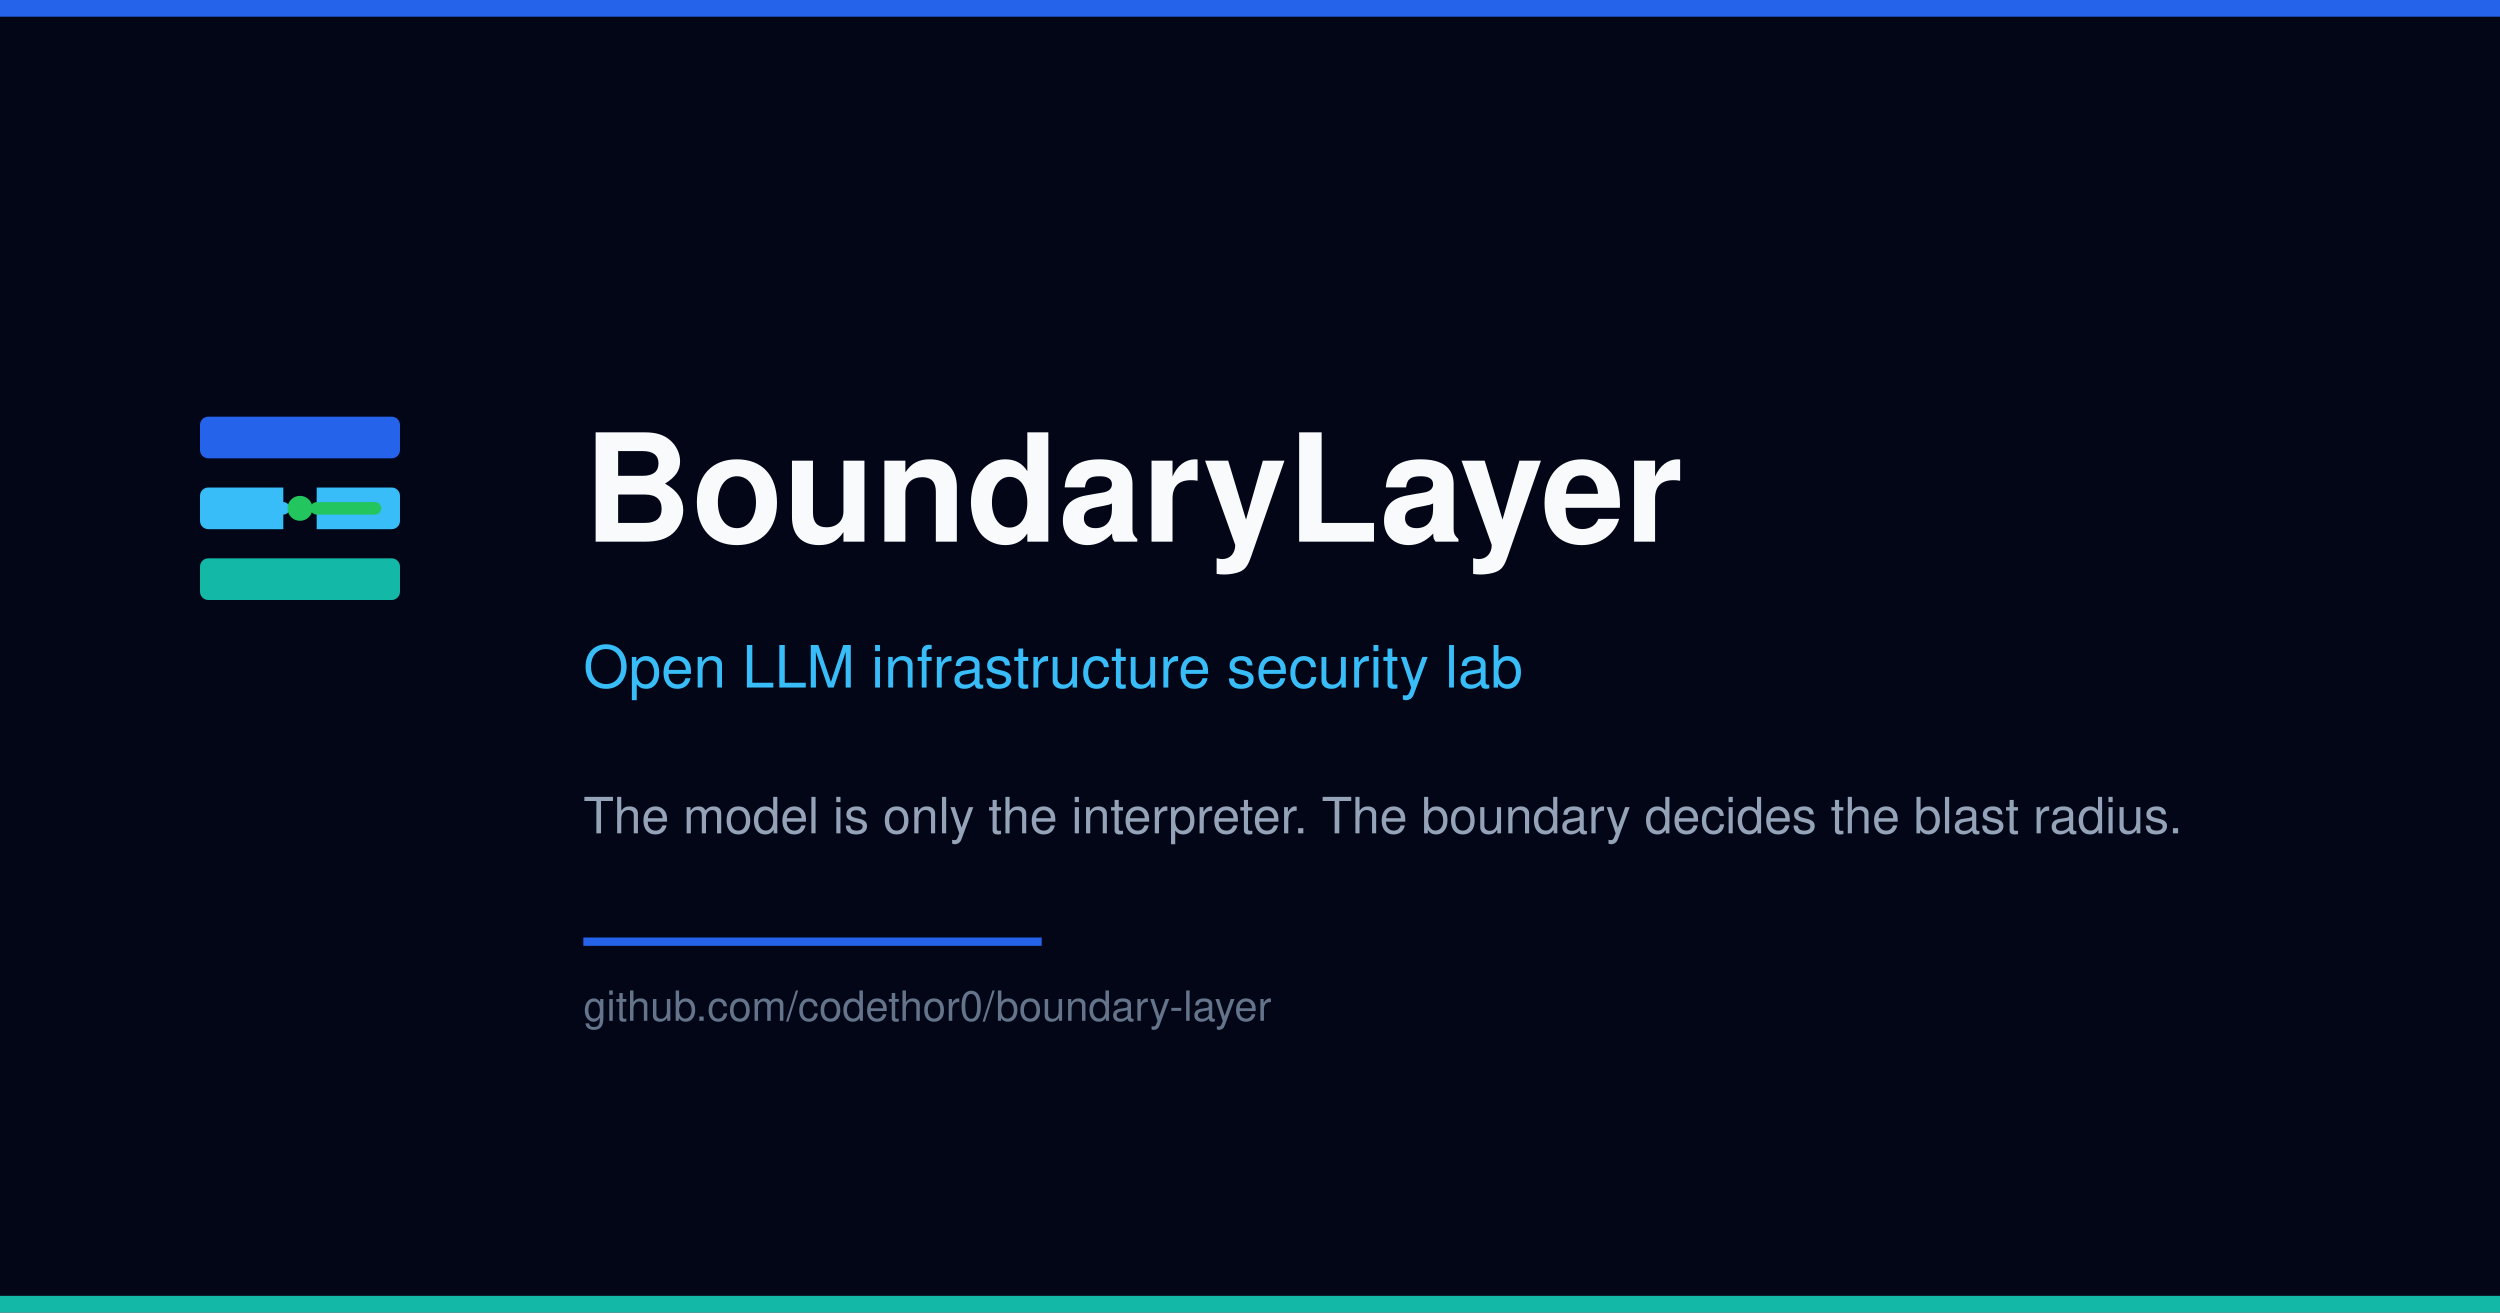
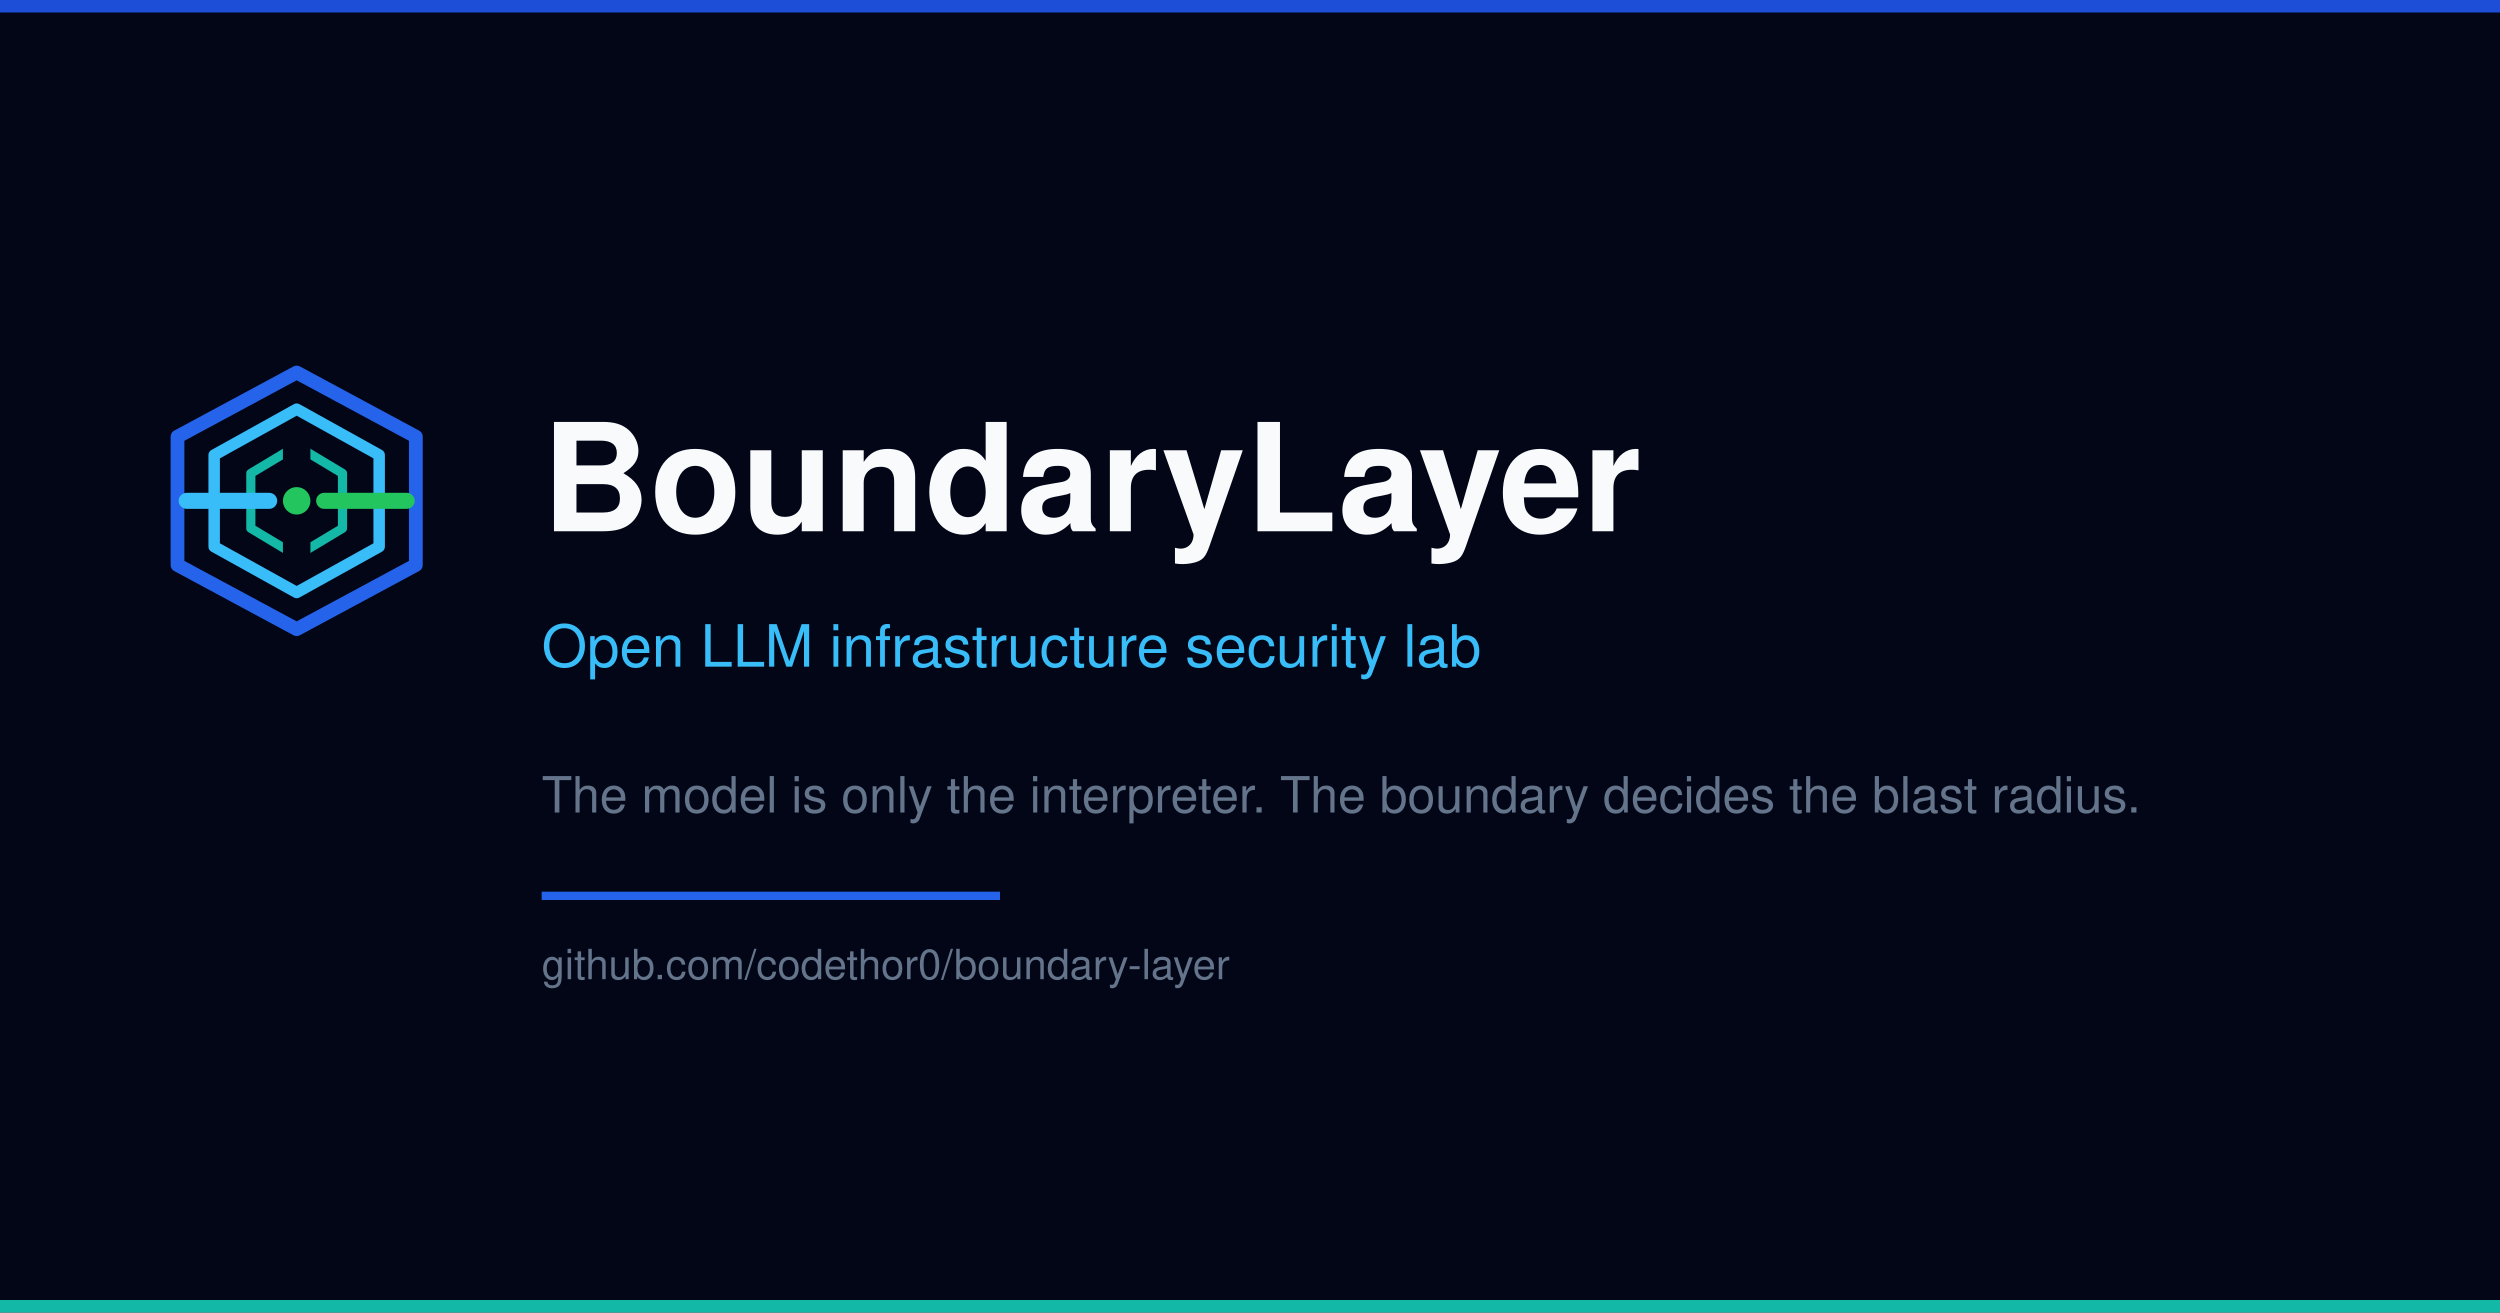
<svg xmlns="http://www.w3.org/2000/svg" viewBox="0 0 1200 630" role="img" aria-label="BoundaryLayer social preview">
  <rect width="1200" height="630" fill="#020617" />
-   <rect x="0" y="0" width="1200" height="8" fill="#2563EB" />
-   <rect x="0" y="622" width="1200" height="8" fill="#14B8A6" />
-   <g transform="translate(80,180) scale(2)">
-     <rect x="8" y="10" width="48" height="10" rx="2" fill="#2563EB" />
-     <rect x="8" y="27" width="48" height="10" rx="2" fill="#38BDF8" />
-     <rect x="8" y="44" width="48" height="10" rx="2" fill="#14B8A6" />
-     <rect x="28" y="24" width="8" height="16" rx="1" fill="#020617" />
-     <path d="M14 32 L28 32" stroke="#38BDF8" stroke-width="3" stroke-linecap="round" />
-     <path d="M36 32 L50 32" stroke="#22C55E" stroke-width="3" stroke-linecap="round" />
+   <rect x="0" y="0" width="1200" height="6" fill="#1D4ED8" />
+   <rect x="0" y="624" width="1200" height="6" fill="#14B8A6" />
+   <g transform="translate(72,170) scale(2.2)">
+     <polygon points="32,4 58,18 58,46 32,60 6,46 6,18" fill="none" stroke="#2563EB" stroke-width="3" stroke-linejoin="round" />
+     <polygon points="32,12 50,22 50,42 32,52 14,42 14,22" fill="none" stroke="#38BDF8" stroke-width="2.5" stroke-linejoin="round" />
+     <polygon points="32,20 42,26 42,38 32,44 22,38 22,26" fill="none" stroke="#14B8A6" stroke-width="2" stroke-linejoin="round" />
+     <rect x="29" y="18" width="6" height="28" fill="#020617" />
+     <line x1="8" y1="32" x2="26" y2="32" stroke="#38BDF8" stroke-width="3.5" stroke-linecap="round" />
+     <line x1="38" y1="32" x2="56" y2="32" stroke="#22C55E" stroke-width="3.5" stroke-linecap="round" />
    <circle cx="32" cy="32" r="3" fill="#22C55E" />
  </g>
-   <text x="280" y="260" fill="#F8FAFC" font-family="system-ui, -apple-system, Segoe UI, Helvetica, Arial, sans-serif" font-size="72" font-weight="700">BoundaryLayer</text>
-   <text x="280" y="330" fill="#38BDF8" font-family="system-ui, -apple-system, Segoe UI, Helvetica, Arial, sans-serif" font-size="28" font-weight="500">Open LLM infrastructure security lab</text>
-   <text x="280" y="400" fill="#94A3B8" font-family="system-ui, -apple-system, Segoe UI, Helvetica, Arial, sans-serif" font-size="24">The model is only the interpreter. The boundary decides the blast radius.</text>
-   <rect x="280" y="450" width="220" height="4" fill="#2563EB" />
-   <text x="280" y="490" fill="#64748B" font-family="system-ui, -apple-system, Segoe UI, Helvetica, Arial, sans-serif" font-size="20">github.com/codethor0/boundary-layer</text>
+   <text x="260" y="255" fill="#F8FAFC" font-family="system-ui, -apple-system, Segoe UI, Helvetica, Arial, sans-serif" font-size="72" font-weight="700">BoundaryLayer</text>
+   <text x="260" y="320" fill="#38BDF8" font-family="system-ui, -apple-system, Segoe UI, Helvetica, Arial, sans-serif" font-size="28" font-weight="500">Open LLM infrastructure security lab</text>
+   <text x="260" y="390" fill="#64748B" font-family="system-ui, -apple-system, Segoe UI, Helvetica, Arial, sans-serif" font-size="24">The model is only the interpreter. The boundary decides the blast radius.</text>
+   <line x1="260" y1="430" x2="480" y2="430" stroke="#2563EB" stroke-width="4" />
+   <text x="260" y="470" fill="#64748B" font-family="system-ui, -apple-system, Segoe UI, Helvetica, Arial, sans-serif" font-size="20">github.com/codethor0/boundary-layer</text>
</svg>
